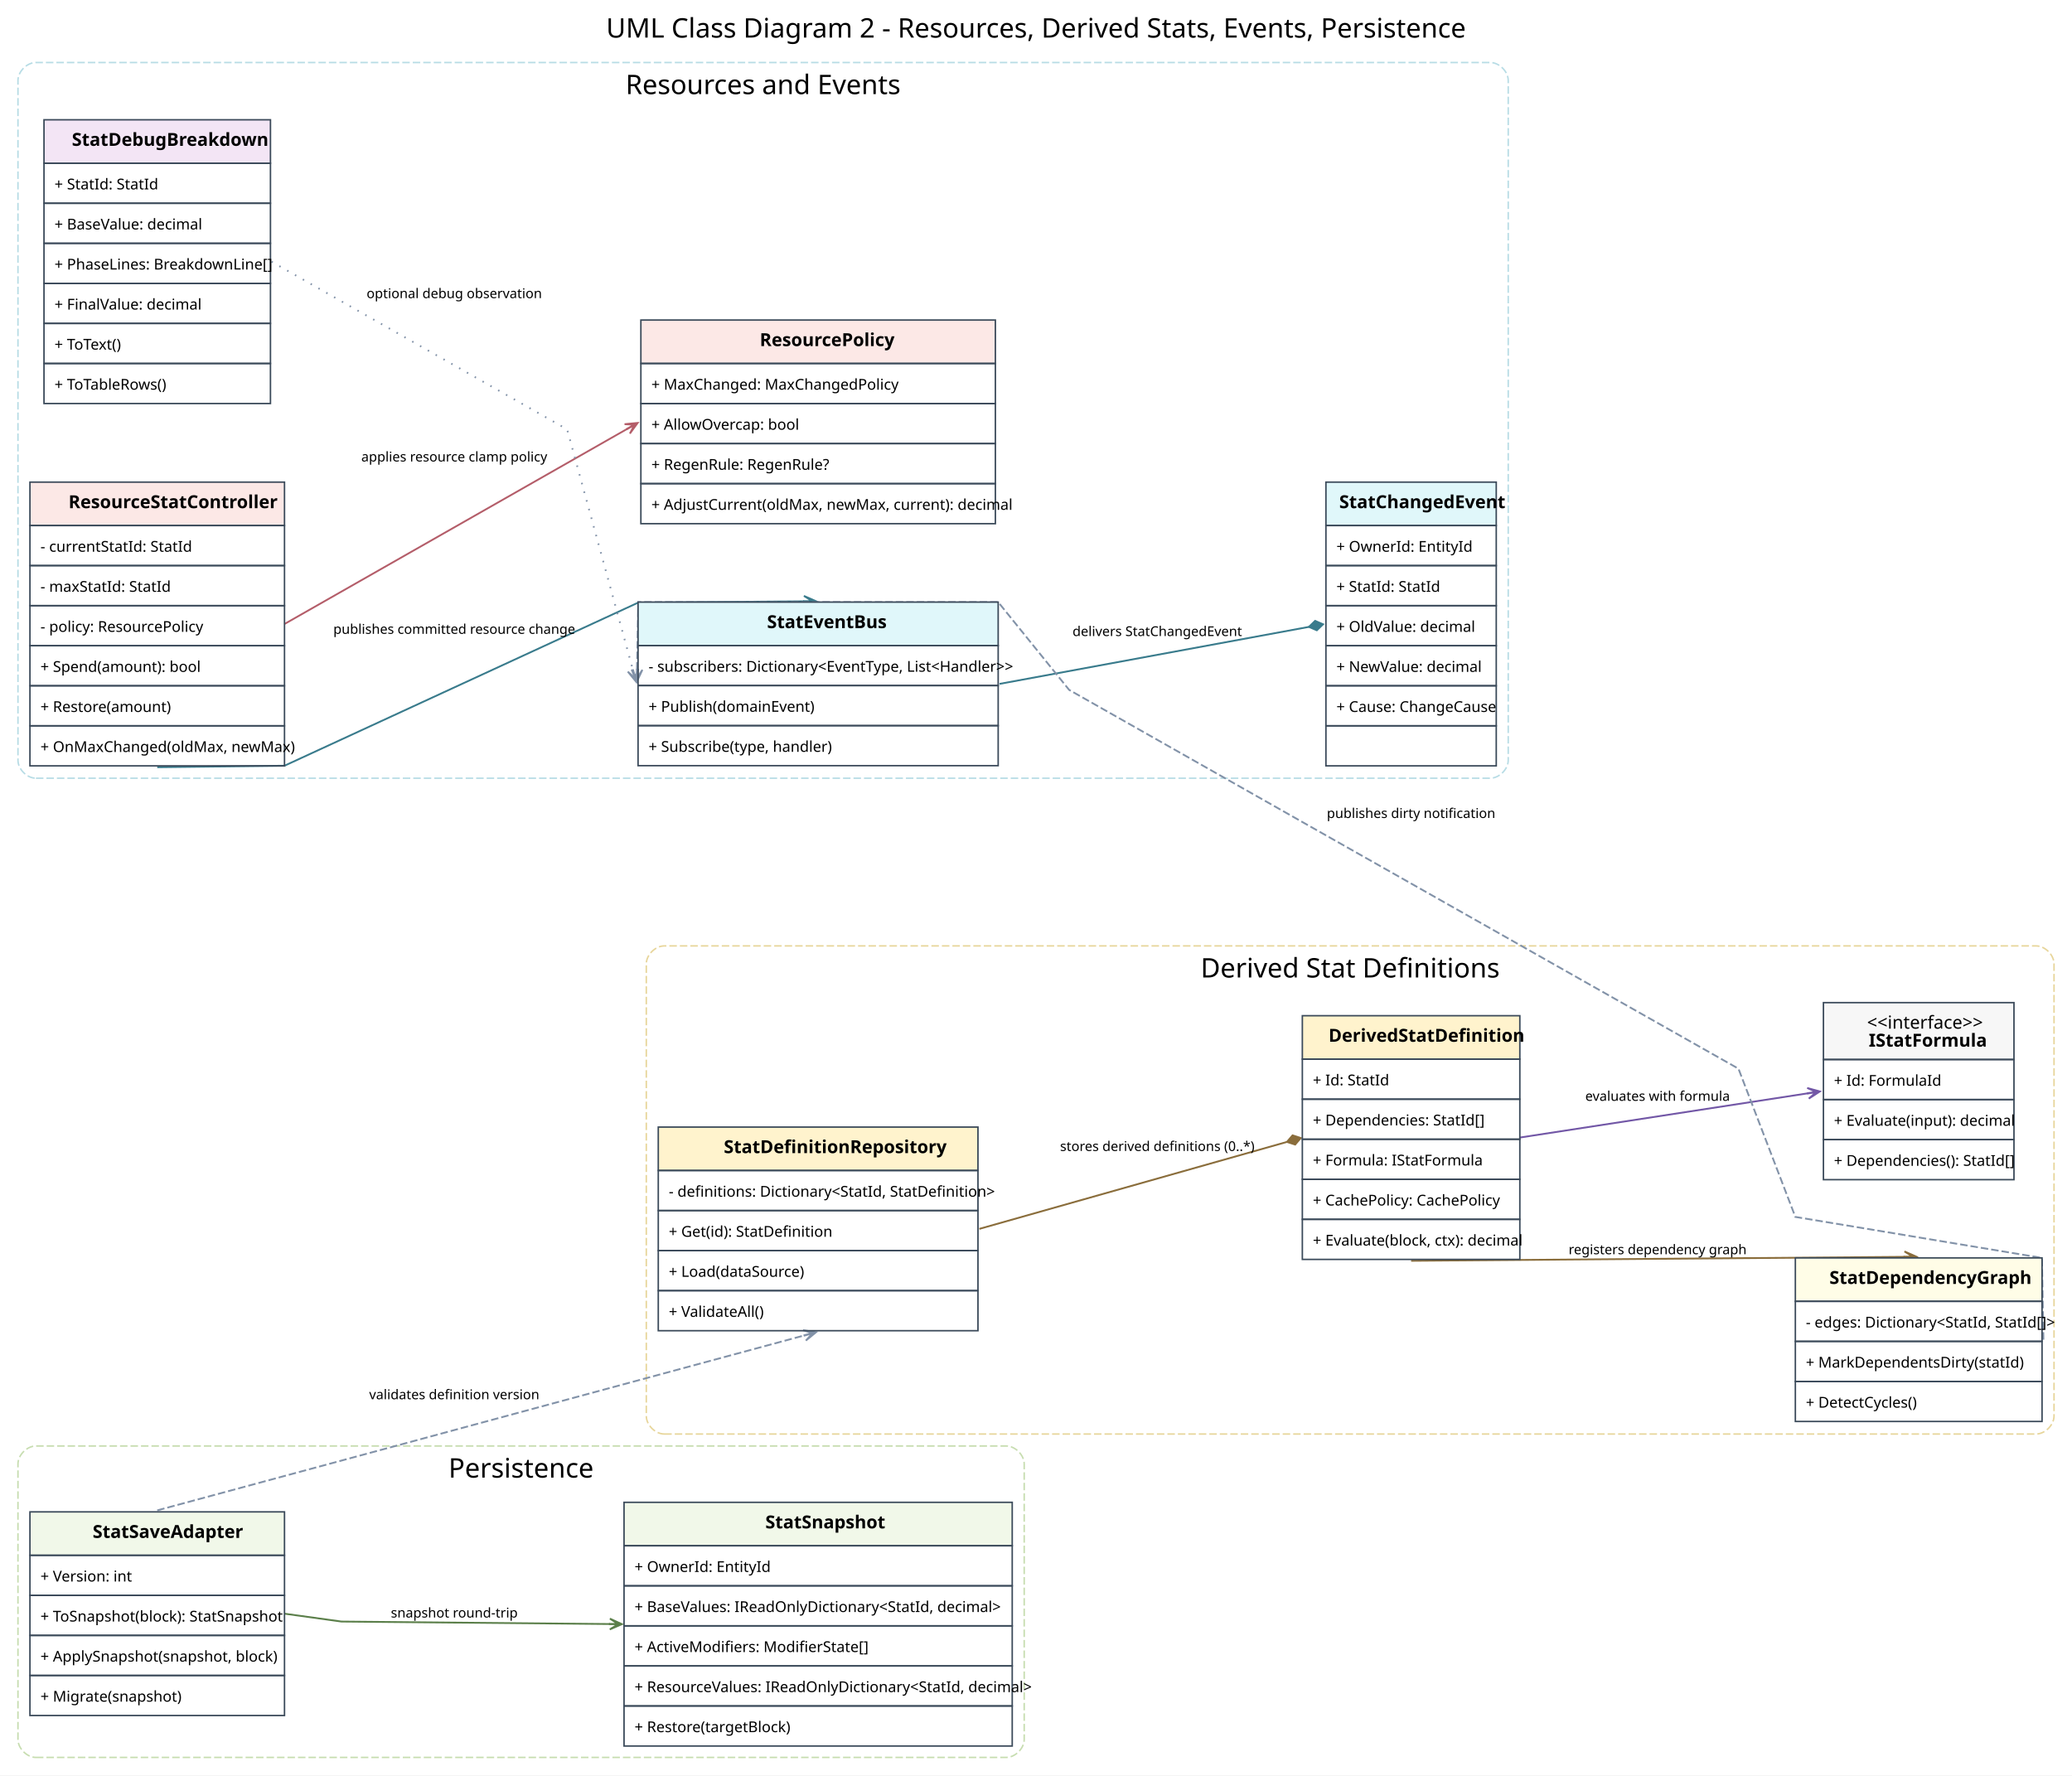
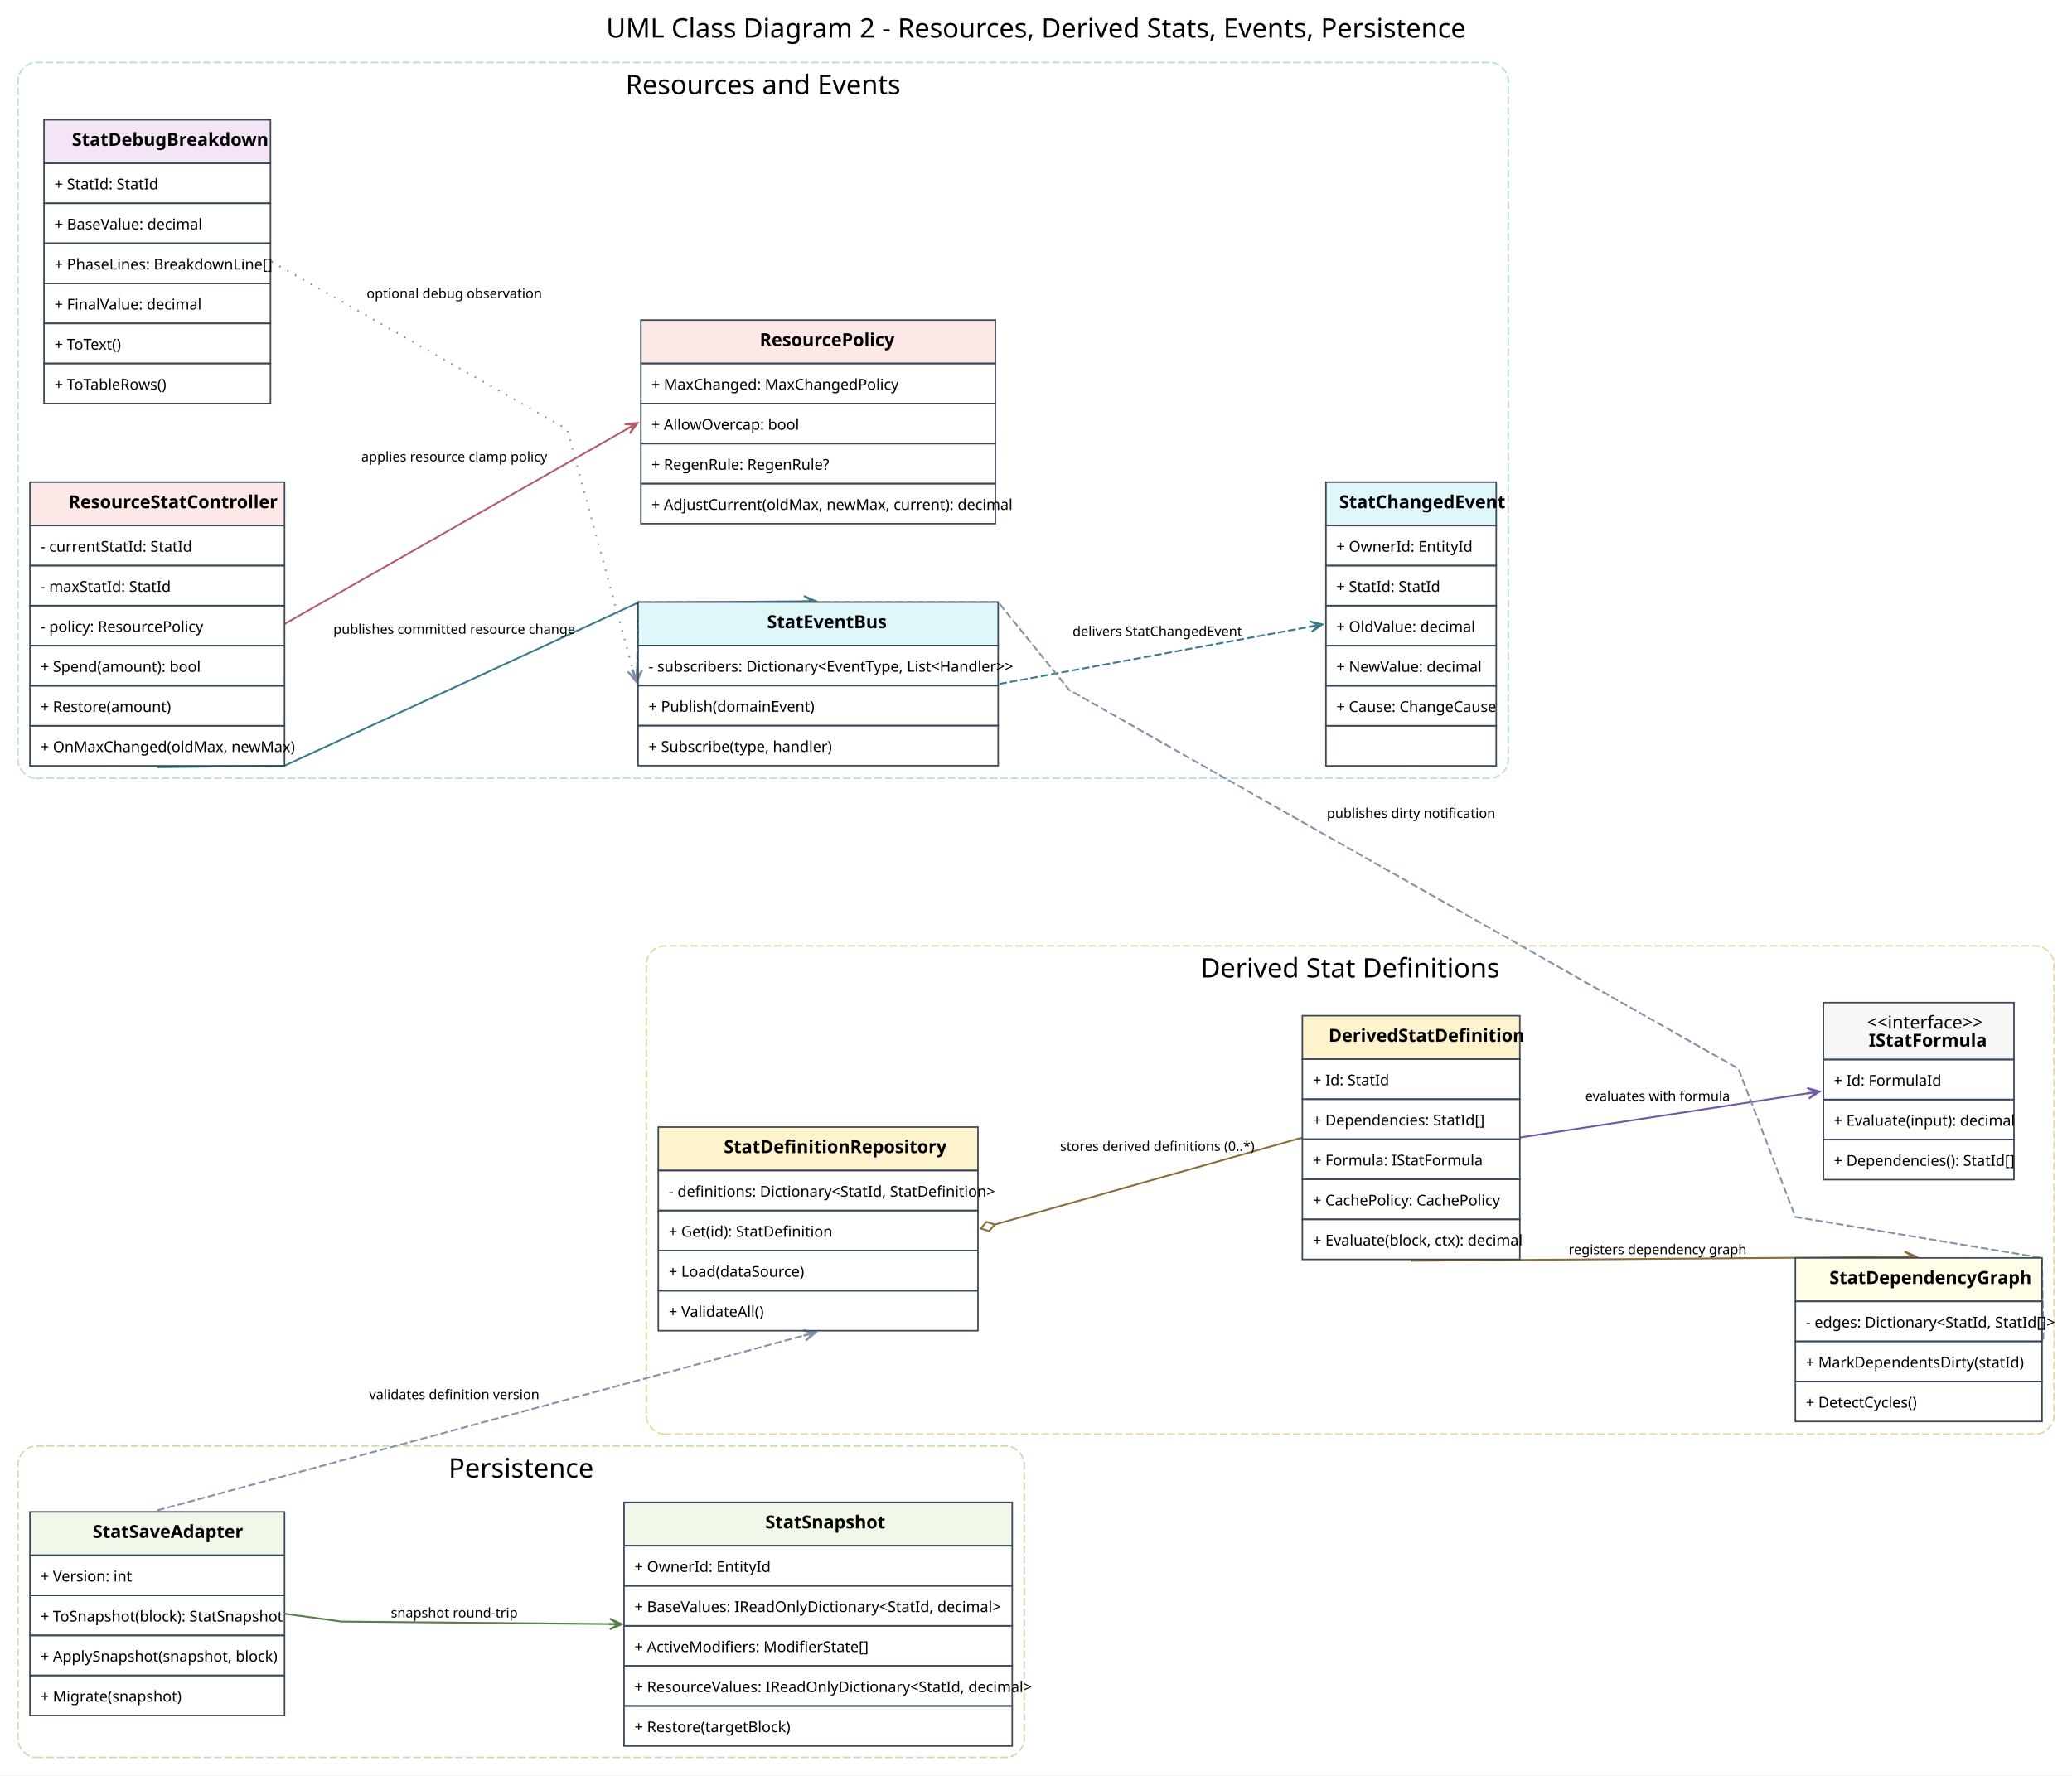
<svg xmlns="http://www.w3.org/2000/svg" width="1845pt" height="1581pt" viewBox="0.00 0.00 1845.00 1581.00">
  <g id="graph0" class="graph" transform="scale(1.33333 1.33333) rotate(0) translate(4 1181.75)">
    <polygon fill="white" stroke="none" points="-4,4 -4,-1181.75 1379.75,-1181.75 1379.75,4 -4,4" />
    <text xml:space="preserve" text-anchor="middle" x="687.88" y="-1156.65" font-family="Noto Sans KR" font-size="18.00">UML Class Diagram 2 - Resources, Derived Stats, Events, Persistence</text>
    <g id="clust1" class="cluster">
      <path fill="white" stroke="#e7d59a" stroke-dasharray="5,2" d="M439.62,-224C439.62,-224 1355.75,-224 1355.75,-224 1361.75,-224 1367.75,-230 1367.75,-236 1367.75,-236 1367.75,-538 1367.75,-538 1367.75,-544 1361.75,-550 1355.75,-550 1355.75,-550 439.62,-550 439.62,-550 433.62,-550 427.62,-544 427.62,-538 427.62,-538 427.62,-236 427.62,-236 427.62,-230 433.62,-224 439.62,-224" />
      <text xml:space="preserve" text-anchor="middle" x="897.69" y="-528.9" font-family="Noto Sans KR" font-size="18.00">Derived Stat Definitions</text>
    </g>
    <g id="clust2" class="cluster">
      <path fill="white" stroke="#b7dce5" stroke-dasharray="5,2" d="M20,-662C20,-662 991.25,-662 991.25,-662 997.25,-662 1003.25,-668 1003.25,-674 1003.25,-674 1003.25,-1128 1003.25,-1128 1003.25,-1134 997.25,-1140 991.25,-1140 991.25,-1140 20,-1140 20,-1140 14,-1140 8,-1134 8,-1128 8,-1128 8,-674 8,-674 8,-668 14,-662 20,-662" />
      <text xml:space="preserve" text-anchor="middle" x="505.62" y="-1118.9" font-family="Noto Sans KR" font-size="18.00">Resources and Events</text>
    </g>
    <g id="clust3" class="cluster">
      <path fill="white" stroke="#c7ddb0" stroke-dasharray="5,2" d="M20,-8C20,-8 668,-8 668,-8 674,-8 680,-14 680,-20 680,-20 680,-204 680,-204 680,-210 674,-216 668,-216 668,-216 20,-216 20,-216 14,-216 8,-210 8,-204 8,-204 8,-20 8,-20 8,-14 14,-8 20,-8" />
      <text xml:space="preserve" text-anchor="middle" x="344" y="-194.9" font-family="Noto Sans KR" font-size="18.00">Persistence</text>
    </g>
    <g id="edge1" class="edge">
-       <path fill="none" stroke="#8a6d3b" stroke-width="1.2" d="M650.02,-361C650.02,-361 812.25,-406.87 855.35,-419.06" />
-       <polygon fill="#8a6d3b" stroke="#8a6d3b" stroke-width="1.2" points="855.47,-419.09 860.96,-417.32 864.71,-421.71 859.22,-423.48 855.47,-419.09" />
+       <path fill="none" stroke="#8a6d3b" stroke-width="1.2" d="M660.43,-363.94C703.52,-376.13 865.75,-422 865.75,-422" />
+       <polygon fill="none" stroke="#8a6d3b" stroke-width="1.2" points="660.3,-363.91 654.81,-365.68 651.06,-361.29 656.55,-359.52 660.3,-363.91" />
      <text xml:space="preserve" text-anchor="middle" x="768.88" y="-413.03" font-family="Noto Sans KR" font-size="9.00">stores derived definitions (0..*)</text>
    </g>
    <g id="edge2" class="edge">
      <path fill="none" stroke="#7257a6" stroke-width="1.2" d="M1011,-422C1011,-422 1164.13,-445.52 1203.61,-451.59" />
      <polygon fill="#7257a6" stroke="#7257a6" stroke-width="1.2" points="1211.37,-452.78 1202.91,-455.12 1208.84,-452.49 1203.44,-451.66 1203.46,-451.56 1203.47,-451.46 1208.87,-452.29 1204,-448.01 1211.37,-452.78" />
      <text xml:space="preserve" text-anchor="middle" x="1103" y="-446.54" font-family="Noto Sans KR" font-size="9.00">evaluates with formula</text>
    </g>
    <g id="edge3" class="edge">
      <path fill="none" stroke="#8a6d3b" stroke-width="1.2" d="M938.38,-339.7C938.38,-339.7 1213.2,-341.9 1267.95,-342.33" />
      <polygon fill="#8a6d3b" stroke="#8a6d3b" stroke-width="1.2" points="1275.91,-342.4 1267.88,-345.93 1273.37,-342.48 1267.91,-342.43 1267.91,-342.33 1267.91,-342.23 1273.38,-342.28 1267.94,-338.73 1275.91,-342.4" />
      <text xml:space="preserve" text-anchor="middle" x="1103" y="-344.08" font-family="Noto Sans KR" font-size="9.00">registers dependency graph</text>
    </g>
    <g id="edge4" class="edge">
      <path fill="none" stroke="#b45d69" stroke-width="1.2" d="M186,-765C186,-765 373.26,-871.61 414.95,-895.35" />
      <polygon fill="#b45d69" stroke="#b45d69" stroke-width="1.2" points="421.84,-899.28 413.11,-898.45 419.59,-898.11 414.84,-895.41 414.89,-895.32 414.94,-895.23 419.69,-897.93 416.67,-892.19 421.84,-899.28" />
      <text xml:space="preserve" text-anchor="middle" x="299.38" y="-873.54" font-family="Noto Sans KR" font-size="9.00">applies resource clamp policy</text>
    </g>
    <g id="edge5" class="edge">
      <path fill="none" stroke="#397b8c" stroke-width="1.2" d="M101,-669.34C101,-669.34 186,-670.34 186,-670.34 186,-670.34 422.12,-779.24 422.12,-779.24 422.12,-779.24 504.59,-779.93 532.94,-780.16" />
      <polygon fill="#397b8c" stroke="#397b8c" stroke-width="1.2" points="540.91,-780.23 532.88,-783.76 538.37,-780.31 532.91,-780.26 532.91,-780.16 532.91,-780.06 538.38,-780.11 532.94,-776.56 540.91,-780.23" />
      <text xml:space="preserve" text-anchor="middle" x="299.38" y="-758.42" font-family="Noto Sans KR" font-size="9.00">publishes committed resource change</text>
    </g>
    <g id="edge6" class="edge">
-       <path fill="none" stroke="#397b8c" stroke-width="1.2" d="M663.51,-725C663.51,-725 826.79,-755.08 870.16,-763.07" />
-       <polygon fill="#397b8c" stroke="#397b8c" stroke-width="1.2" points="870.13,-763.06 875.43,-760.79 879.57,-764.8 874.27,-767.08 870.13,-763.06" />
+       <path fill="none" stroke="#397b8c" stroke-width="1.2" stroke-dasharray="5,2" d="M663.51,-725C663.51,-725 830.49,-755.76 871.58,-763.33" />
+       <polygon fill="#397b8c" stroke="#397b8c" stroke-width="1.2" points="879.2,-764.74 870.68,-766.83 876.68,-764.37 871.31,-763.38 871.33,-763.29 871.35,-763.19 876.72,-764.18 871.98,-759.75 879.2,-764.74" />
      <text xml:space="preserve" text-anchor="middle" x="768.88" y="-756.97" font-family="Noto Sans KR" font-size="9.00">delivers StatChangedEvent</text>
    </g>
    <g id="edge8" class="edge">
      <path fill="none" stroke="#8292a8" stroke-width="1.2" stroke-dasharray="5,2" d="M101,-172.99C101,-172.99 471.35,-273.13 533.56,-289.96" />
      <polygon fill="#8292a8" stroke="#8292a8" stroke-width="1.2" points="540.96,-291.96 532.3,-293.35 538.49,-291.39 533.21,-289.97 533.24,-289.87 533.27,-289.77 538.54,-291.2 534.18,-286.4 540.96,-291.96" />
      <text xml:space="preserve" text-anchor="middle" x="299.38" y="-247.23" font-family="Noto Sans KR" font-size="9.00">validates definition version</text>
    </g>
    <g id="edge7" class="edge">
      <path fill="none" stroke="#5b7f4a" stroke-width="1.2" d="M186,-104C186,-104 224,-98.75 224,-98.75 224,-98.75 365.3,-97.44 403.39,-97.09" />
      <polygon fill="#5b7f4a" stroke="#5b7f4a" stroke-width="1.2" points="411.29,-97.01 403.32,-100.69 408.75,-97.14 403.29,-97.19 403.29,-97.09 403.29,-96.99 408.75,-96.94 403.25,-93.49 411.29,-97.01" />
      <text xml:space="preserve" text-anchor="middle" x="299.38" y="-101.45" font-family="Noto Sans KR" font-size="9.00">snapshot round-trip</text>
    </g>
    <g id="edge9" class="edge">
      <path fill="none" stroke="#8292a8" stroke-width="1.2" stroke-dasharray="1,5" d="M177.33,-1007C177.33,-1007 374.75,-895 374.75,-895 374.75,-895 409.4,-768.31 418.87,-733.66" />
      <polygon fill="#8292a8" stroke="#8292a8" stroke-width="1.2" points="420.85,-726.41 422.22,-735.08 420.28,-728.88 418.84,-734.15 418.74,-734.13 418.65,-734.1 420.09,-728.83 415.27,-733.18 420.85,-726.41" />
      <text xml:space="preserve" text-anchor="middle" x="299.38" y="-982.63" font-family="Noto Sans KR" font-size="9.00">optional debug observation</text>
    </g>
    <g id="edge10" class="edge">
      <path fill="none" stroke="#8292a8" stroke-width="1.2" stroke-dasharray="5,2" d="M1360.67,-287C1360.67,-287 1359.67,-341.62 1359.67,-341.62 1359.67,-341.62 1195,-369 1195,-369 1195,-369 1157,-468 1157,-468 1157,-468 865.75,-632.75 865.75,-632.75 865.75,-632.75 710,-721 710,-721 710,-721 662.62,-779.62 662.62,-779.62 662.62,-779.62 422.24,-779.62 422.24,-779.62 422.24,-779.62 421.69,-749.54 421.4,-734.02" />
      <polygon fill="#8292a8" stroke="#8292a8" stroke-width="1.2" points="421.27,-726.46 425.01,-734.39 421.41,-729 421.51,-734.46 421.41,-734.46 421.31,-734.46 421.21,-729 417.81,-734.53 421.27,-726.46" />
      <text xml:space="preserve" text-anchor="middle" x="938.38" y="-635.45" font-family="Noto Sans KR" font-size="9.00">publishes dirty notification</text>
    </g>
    <g id="node1" class="node">
      <polygon fill="#fff3cd" stroke="none" points="435.62,-400 435.62,-429 649.12,-429 649.12,-400 435.62,-400" />
      <polygon fill="none" stroke="#3b4a5a" points="435.62,-400 435.62,-429 649.12,-429 649.12,-400 435.62,-400" />
      <text xml:space="preserve" text-anchor="start" x="479.38" y="-411.6" font-family="Noto Sans KR" font-weight="bold" font-size="12.00">StatDefinitionRepository</text>
      <polygon fill="none" stroke="#3b4a5a" points="435.62,-373.25 435.62,-400 649.12,-400 649.12,-373.25 435.62,-373.25" />
      <text xml:space="preserve" text-anchor="start" x="442.62" y="-382.5" font-family="Noto Sans KR" font-size="10.00">- definitions: Dictionary&lt;StatId, StatDefinition&gt;</text>
      <polygon fill="none" stroke="#3b4a5a" points="435.62,-346.5 435.62,-373.25 649.12,-373.25 649.12,-346.5 435.62,-346.5" />
      <text xml:space="preserve" text-anchor="start" x="442.62" y="-355.75" font-family="Noto Sans KR" font-size="10.00">+ Get(id): StatDefinition</text>
      <polygon fill="none" stroke="#3b4a5a" points="435.62,-319.75 435.62,-346.5 649.12,-346.5 649.12,-319.75 435.62,-319.75" />
      <text xml:space="preserve" text-anchor="start" x="442.62" y="-329" font-family="Noto Sans KR" font-size="10.00">+ Load(dataSource)</text>
      <polygon fill="none" stroke="#3b4a5a" points="435.62,-293 435.62,-319.75 649.12,-319.75 649.12,-293 435.62,-293" />
      <text xml:space="preserve" text-anchor="start" x="442.62" y="-302.25" font-family="Noto Sans KR" font-size="10.00">+ ValidateAll()</text>
    </g>
    <g id="node2" class="node">
      <polygon fill="#fff3cd" stroke="none" points="865.75,-474.38 865.75,-503.38 1011,-503.38 1011,-474.38 865.75,-474.38" />
      <polygon fill="none" stroke="#3b4a5a" points="865.75,-474.38 865.75,-503.38 1011,-503.38 1011,-474.38 865.75,-474.38" />
      <text xml:space="preserve" text-anchor="start" x="883.25" y="-485.98" font-family="Noto Sans KR" font-weight="bold" font-size="12.00">DerivedStatDefinition</text>
      <polygon fill="none" stroke="#3b4a5a" points="865.75,-447.62 865.75,-474.38 1011,-474.38 1011,-447.62 865.75,-447.62" />
      <text xml:space="preserve" text-anchor="start" x="872.75" y="-456.88" font-family="Noto Sans KR" font-size="10.00">+ Id: StatId</text>
      <polygon fill="none" stroke="#3b4a5a" points="865.75,-420.88 865.75,-447.62 1011,-447.62 1011,-420.88 865.75,-420.88" />
      <text xml:space="preserve" text-anchor="start" x="872.75" y="-430.12" font-family="Noto Sans KR" font-size="10.00">+ Dependencies: StatId[]</text>
      <polygon fill="none" stroke="#3b4a5a" points="865.75,-394.12 865.75,-420.88 1011,-420.88 1011,-394.12 865.75,-394.12" />
      <text xml:space="preserve" text-anchor="start" x="872.75" y="-403.38" font-family="Noto Sans KR" font-size="10.00">+ Formula: IStatFormula</text>
      <polygon fill="none" stroke="#3b4a5a" points="865.75,-367.38 865.75,-394.12 1011,-394.12 1011,-367.38 865.75,-367.38" />
      <text xml:space="preserve" text-anchor="start" x="872.75" y="-376.62" font-family="Noto Sans KR" font-size="10.00">+ CachePolicy: CachePolicy</text>
      <polygon fill="none" stroke="#3b4a5a" points="865.75,-340.62 865.75,-367.38 1011,-367.38 1011,-340.62 865.75,-340.62" />
      <text xml:space="preserve" text-anchor="start" x="872.75" y="-349.88" font-family="Noto Sans KR" font-size="10.00">+ Evaluate(block, ctx): decimal</text>
    </g>
    <g id="node3" class="node">
      <polygon fill="#f7f7f7" stroke="none" points="1213.75,-474.12 1213.75,-512.12 1341,-512.12 1341,-474.12 1213.75,-474.12" />
      <polygon fill="none" stroke="#3b4a5a" points="1213.75,-474.12 1213.75,-512.12 1341,-512.12 1341,-474.12 1213.75,-474.12" />
      <text xml:space="preserve" text-anchor="start" x="1242.88" y="-494.73" font-family="Noto Sans KR" font-size="12.00">&lt;&lt;interface&gt;&gt;</text>
      <text xml:space="preserve" text-anchor="start" x="1244" y="-482.73" font-family="Noto Sans KR" font-weight="bold" font-size="12.00">IStatFormula</text>
      <polygon fill="none" stroke="#3b4a5a" points="1213.75,-447.38 1213.75,-474.12 1341,-474.12 1341,-447.38 1213.75,-447.38" />
      <text xml:space="preserve" text-anchor="start" x="1220.75" y="-456.62" font-family="Noto Sans KR" font-size="10.00">+ Id: FormulaId</text>
      <polygon fill="none" stroke="#3b4a5a" points="1213.75,-420.62 1213.75,-447.38 1341,-447.38 1341,-420.62 1213.75,-420.62" />
      <text xml:space="preserve" text-anchor="start" x="1220.75" y="-429.88" font-family="Noto Sans KR" font-size="10.00">+ Evaluate(input): decimal</text>
      <polygon fill="none" stroke="#3b4a5a" points="1213.75,-393.88 1213.75,-420.62 1341,-420.62 1341,-393.88 1213.75,-393.88" />
      <text xml:space="preserve" text-anchor="start" x="1220.75" y="-403.12" font-family="Noto Sans KR" font-size="10.00">+ Dependencies(): StatId[]</text>
    </g>
    <g id="node4" class="node">
      <polygon fill="#fce8e6" stroke="none" points="16,-830.75 16,-859.75 186,-859.75 186,-830.75 16,-830.75" />
      <polygon fill="none" stroke="#3b4a5a" points="16,-830.75 16,-859.75 186,-859.75 186,-830.75 16,-830.75" />
      <text xml:space="preserve" text-anchor="start" x="41.75" y="-842.35" font-family="Noto Sans KR" font-weight="bold" font-size="12.00">ResourceStatController</text>
      <polygon fill="none" stroke="#3b4a5a" points="16,-804 16,-830.75 186,-830.75 186,-804 16,-804" />
      <text xml:space="preserve" text-anchor="start" x="23" y="-813.25" font-family="Noto Sans KR" font-size="10.00">- currentStatId: StatId</text>
      <polygon fill="none" stroke="#3b4a5a" points="16,-777.25 16,-804 186,-804 186,-777.25 16,-777.25" />
      <text xml:space="preserve" text-anchor="start" x="23" y="-786.5" font-family="Noto Sans KR" font-size="10.00">- maxStatId: StatId</text>
      <polygon fill="none" stroke="#3b4a5a" points="16,-750.5 16,-777.25 186,-777.25 186,-750.5 16,-750.5" />
      <text xml:space="preserve" text-anchor="start" x="23" y="-759.75" font-family="Noto Sans KR" font-size="10.00">- policy: ResourcePolicy</text>
      <polygon fill="none" stroke="#3b4a5a" points="16,-723.75 16,-750.5 186,-750.5 186,-723.75 16,-723.75" />
      <text xml:space="preserve" text-anchor="start" x="23" y="-733" font-family="Noto Sans KR" font-size="10.00">+ Spend(amount): bool</text>
      <polygon fill="none" stroke="#3b4a5a" points="16,-697 16,-723.75 186,-723.75 186,-697 16,-697" />
      <text xml:space="preserve" text-anchor="start" x="23" y="-706.25" font-family="Noto Sans KR" font-size="10.00">+ Restore(amount)</text>
      <polygon fill="none" stroke="#3b4a5a" points="16,-670.25 16,-697 186,-697 186,-670.25 16,-670.25" />
      <text xml:space="preserve" text-anchor="start" x="23" y="-679.5" font-family="Noto Sans KR" font-size="10.00">+ OnMaxChanged(oldMax, newMax)</text>
    </g>
    <g id="node5" class="node">
      <polygon fill="#fce8e6" stroke="none" points="424,-939 424,-968 660.75,-968 660.75,-939 424,-939" />
      <polygon fill="none" stroke="#3b4a5a" points="424,-939 424,-968 660.75,-968 660.75,-939 424,-939" />
      <text xml:space="preserve" text-anchor="start" x="503.38" y="-950.6" font-family="Noto Sans KR" font-weight="bold" font-size="12.00">ResourcePolicy</text>
      <polygon fill="none" stroke="#3b4a5a" points="424,-912.25 424,-939 660.75,-939 660.75,-912.25 424,-912.25" />
      <text xml:space="preserve" text-anchor="start" x="431" y="-921.5" font-family="Noto Sans KR" font-size="10.00">+ MaxChanged: MaxChangedPolicy</text>
      <polygon fill="none" stroke="#3b4a5a" points="424,-885.5 424,-912.25 660.75,-912.25 660.75,-885.5 424,-885.5" />
      <text xml:space="preserve" text-anchor="start" x="431" y="-894.75" font-family="Noto Sans KR" font-size="10.00">+ AllowOvercap: bool</text>
      <polygon fill="none" stroke="#3b4a5a" points="424,-858.75 424,-885.5 660.75,-885.5 660.75,-858.75 424,-858.75" />
      <text xml:space="preserve" text-anchor="start" x="431" y="-868" font-family="Noto Sans KR" font-size="10.00">+ RegenRule: RegenRule?</text>
      <polygon fill="none" stroke="#3b4a5a" points="424,-832 424,-858.75 660.75,-858.75 660.75,-832 424,-832" />
      <text xml:space="preserve" text-anchor="start" x="431" y="-841.25" font-family="Noto Sans KR" font-size="10.00">+ AdjustCurrent(oldMax, newMax, current): decimal</text>
    </g>
    <g id="node6" class="node">
      <polygon fill="#e0f7fa" stroke="none" points="422.12,-750.62 422.12,-779.62 662.62,-779.62 662.62,-750.62 422.12,-750.62" />
      <polygon fill="none" stroke="#3b4a5a" points="422.12,-750.62 422.12,-779.62 662.62,-779.62 662.62,-750.62 422.12,-750.62" />
      <text xml:space="preserve" text-anchor="start" x="508.25" y="-762.23" font-family="Noto Sans KR" font-weight="bold" font-size="12.00">StatEventBus</text>
      <polygon fill="none" stroke="#3b4a5a" points="422.12,-723.88 422.12,-750.62 662.62,-750.62 662.62,-723.88 422.12,-723.88" />
      <text xml:space="preserve" text-anchor="start" x="429.12" y="-733.12" font-family="Noto Sans KR" font-size="10.00">- subscribers: Dictionary&lt;EventType, List&lt;Handler&gt;&gt;</text>
      <polygon fill="none" stroke="#3b4a5a" points="422.12,-697.12 422.12,-723.88 662.62,-723.88 662.62,-697.12 422.12,-697.12" />
      <text xml:space="preserve" text-anchor="start" x="429.12" y="-706.38" font-family="Noto Sans KR" font-size="10.00">+ Publish(domainEvent)</text>
      <polygon fill="none" stroke="#3b4a5a" points="422.12,-670.38 422.12,-697.12 662.62,-697.12 662.62,-670.38 422.12,-670.38" />
      <text xml:space="preserve" text-anchor="start" x="429.12" y="-679.62" font-family="Noto Sans KR" font-size="10.00">+ Subscribe(type, handler)</text>
    </g>
    <g id="node7" class="node">
      <polygon fill="#e0f7fa" stroke="none" points="881.5,-830.75 881.5,-859.75 995.25,-859.75 995.25,-830.75 881.5,-830.75" />
      <polygon fill="none" stroke="#3b4a5a" points="881.5,-830.75 881.5,-859.75 995.25,-859.75 995.25,-830.75 881.5,-830.75" />
      <text xml:space="preserve" text-anchor="start" x="890.38" y="-842.35" font-family="Noto Sans KR" font-weight="bold" font-size="12.00">StatChangedEvent</text>
      <polygon fill="none" stroke="#3b4a5a" points="881.5,-804 881.5,-830.75 995.25,-830.75 995.25,-804 881.5,-804" />
      <text xml:space="preserve" text-anchor="start" x="888.5" y="-813.25" font-family="Noto Sans KR" font-size="10.00">+ OwnerId: EntityId</text>
      <polygon fill="none" stroke="#3b4a5a" points="881.5,-777.25 881.5,-804 995.25,-804 995.25,-777.25 881.5,-777.25" />
      <text xml:space="preserve" text-anchor="start" x="888.5" y="-786.5" font-family="Noto Sans KR" font-size="10.00">+ StatId: StatId</text>
      <polygon fill="none" stroke="#3b4a5a" points="881.5,-750.5 881.5,-777.25 995.25,-777.25 995.25,-750.5 881.5,-750.5" />
      <text xml:space="preserve" text-anchor="start" x="888.5" y="-759.75" font-family="Noto Sans KR" font-size="10.00">+ OldValue: decimal</text>
      <polygon fill="none" stroke="#3b4a5a" points="881.5,-723.75 881.5,-750.5 995.25,-750.5 995.25,-723.75 881.5,-723.75" />
      <text xml:space="preserve" text-anchor="start" x="888.5" y="-733" font-family="Noto Sans KR" font-size="10.00">+ NewValue: decimal</text>
      <polygon fill="none" stroke="#3b4a5a" points="881.5,-697 881.5,-723.75 995.25,-723.75 995.25,-697 881.5,-697" />
      <text xml:space="preserve" text-anchor="start" x="888.5" y="-706.25" font-family="Noto Sans KR" font-size="10.00">+ Cause: ChangeCause</text>
      <polygon fill="none" stroke="#3b4a5a" points="881.5,-670.25 881.5,-697 995.25,-697 995.25,-670.25 881.5,-670.25" />
      <text xml:space="preserve" text-anchor="start" x="888.5" y="-679.5" font-family="Noto Sans KR" font-size="10.00"> </text>
    </g>
    <g id="node8" class="node">
      <polygon fill="#f1f8e9" stroke="none" points="412.75,-149.38 412.75,-178.38 672,-178.38 672,-149.38 412.75,-149.38" />
      <polygon fill="none" stroke="#3b4a5a" points="412.75,-149.38 412.75,-178.38 672,-178.38 672,-149.38 412.75,-149.38" />
      <text xml:space="preserve" text-anchor="start" x="507.12" y="-160.97" font-family="Noto Sans KR" font-weight="bold" font-size="12.00">StatSnapshot</text>
      <polygon fill="none" stroke="#3b4a5a" points="412.75,-122.62 412.75,-149.38 672,-149.38 672,-122.62 412.75,-122.62" />
      <text xml:space="preserve" text-anchor="start" x="419.75" y="-131.88" font-family="Noto Sans KR" font-size="10.00">+ OwnerId: EntityId</text>
      <polygon fill="none" stroke="#3b4a5a" points="412.75,-95.88 412.75,-122.62 672,-122.62 672,-95.88 412.75,-95.88" />
      <text xml:space="preserve" text-anchor="start" x="419.75" y="-105.12" font-family="Noto Sans KR" font-size="10.00">+ BaseValues: IReadOnlyDictionary&lt;StatId, decimal&gt;</text>
      <polygon fill="none" stroke="#3b4a5a" points="412.75,-69.12 412.75,-95.88 672,-95.88 672,-69.12 412.75,-69.12" />
      <text xml:space="preserve" text-anchor="start" x="419.75" y="-78.38" font-family="Noto Sans KR" font-size="10.00">+ ActiveModifiers: ModifierState[]</text>
      <polygon fill="none" stroke="#3b4a5a" points="412.75,-42.38 412.75,-69.12 672,-69.12 672,-42.38 412.75,-42.38" />
      <text xml:space="preserve" text-anchor="start" x="419.75" y="-51.62" font-family="Noto Sans KR" font-size="10.00">+ ResourceValues: IReadOnlyDictionary&lt;StatId, decimal&gt;</text>
      <polygon fill="none" stroke="#3b4a5a" points="412.75,-15.62 412.75,-42.38 672,-42.38 672,-15.62 412.75,-15.62" />
      <text xml:space="preserve" text-anchor="start" x="419.75" y="-24.88" font-family="Noto Sans KR" font-size="10.00">+ Restore(targetBlock)</text>
    </g>
    <g id="node9" class="node">
      <polygon fill="#f1f8e9" stroke="none" points="16,-143 16,-172 186,-172 186,-143 16,-143" />
      <polygon fill="none" stroke="#3b4a5a" points="16,-143 16,-172 186,-172 186,-143 16,-143" />
      <text xml:space="preserve" text-anchor="start" x="57.88" y="-154.6" font-family="Noto Sans KR" font-weight="bold" font-size="12.00">StatSaveAdapter</text>
      <polygon fill="none" stroke="#3b4a5a" points="16,-116.25 16,-143 186,-143 186,-116.25 16,-116.25" />
      <text xml:space="preserve" text-anchor="start" x="23" y="-125.5" font-family="Noto Sans KR" font-size="10.00">+ Version: int</text>
      <polygon fill="none" stroke="#3b4a5a" points="16,-89.5 16,-116.25 186,-116.25 186,-89.5 16,-89.5" />
      <text xml:space="preserve" text-anchor="start" x="23" y="-98.75" font-family="Noto Sans KR" font-size="10.00">+ ToSnapshot(block): StatSnapshot</text>
      <polygon fill="none" stroke="#3b4a5a" points="16,-62.75 16,-89.5 186,-89.5 186,-62.75 16,-62.75" />
      <text xml:space="preserve" text-anchor="start" x="23" y="-72" font-family="Noto Sans KR" font-size="10.00">+ ApplySnapshot(snapshot, block)</text>
      <polygon fill="none" stroke="#3b4a5a" points="16,-36 16,-62.75 186,-62.75 186,-36 16,-36" />
      <text xml:space="preserve" text-anchor="start" x="23" y="-45.25" font-family="Noto Sans KR" font-size="10.00">+ Migrate(snapshot)</text>
    </g>
    <g id="node10" class="node">
      <polygon fill="#f3e5f5" stroke="none" points="25.38,-1072.75 25.38,-1101.75 176.62,-1101.75 176.62,-1072.75 25.38,-1072.75" />
      <polygon fill="none" stroke="#3b4a5a" points="25.38,-1072.75 25.38,-1101.75 176.62,-1101.75 176.62,-1072.75 25.38,-1072.75" />
      <text xml:space="preserve" text-anchor="start" x="44" y="-1084.35" font-family="Noto Sans KR" font-weight="bold" font-size="12.00">StatDebugBreakdown</text>
      <polygon fill="none" stroke="#3b4a5a" points="25.38,-1046 25.38,-1072.75 176.62,-1072.75 176.62,-1046 25.38,-1046" />
      <text xml:space="preserve" text-anchor="start" x="32.38" y="-1055.25" font-family="Noto Sans KR" font-size="10.00">+ StatId: StatId</text>
      <polygon fill="none" stroke="#3b4a5a" points="25.38,-1019.25 25.38,-1046 176.62,-1046 176.62,-1019.25 25.38,-1019.25" />
      <text xml:space="preserve" text-anchor="start" x="32.38" y="-1028.5" font-family="Noto Sans KR" font-size="10.00">+ BaseValue: decimal</text>
      <polygon fill="none" stroke="#3b4a5a" points="25.38,-992.5 25.38,-1019.25 176.62,-1019.25 176.62,-992.5 25.38,-992.5" />
      <text xml:space="preserve" text-anchor="start" x="32.38" y="-1001.75" font-family="Noto Sans KR" font-size="10.00">+ PhaseLines: BreakdownLine[]</text>
      <polygon fill="none" stroke="#3b4a5a" points="25.38,-965.75 25.38,-992.5 176.62,-992.5 176.62,-965.75 25.38,-965.75" />
      <text xml:space="preserve" text-anchor="start" x="32.38" y="-975" font-family="Noto Sans KR" font-size="10.00">+ FinalValue: decimal</text>
      <polygon fill="none" stroke="#3b4a5a" points="25.38,-939 25.38,-965.75 176.62,-965.75 176.62,-939 25.38,-939" />
      <text xml:space="preserve" text-anchor="start" x="32.38" y="-948.25" font-family="Noto Sans KR" font-size="10.00">+ ToText()</text>
      <polygon fill="none" stroke="#3b4a5a" points="25.38,-912.25 25.38,-939 176.62,-939 176.62,-912.25 25.38,-912.25" />
      <text xml:space="preserve" text-anchor="start" x="32.38" y="-921.5" font-family="Noto Sans KR" font-size="10.00">+ ToTableRows()</text>
    </g>
    <g id="node11" class="node">
      <polygon fill="#fffde7" stroke="none" points="1195,-312.62 1195,-341.62 1359.75,-341.62 1359.75,-312.62 1195,-312.62" />
      <polygon fill="none" stroke="#3b4a5a" points="1195,-312.62 1195,-341.62 1359.75,-341.62 1359.75,-312.62 1195,-312.62" />
      <text xml:space="preserve" text-anchor="start" x="1217.75" y="-324.23" font-family="Noto Sans KR" font-weight="bold" font-size="12.00">StatDependencyGraph</text>
      <polygon fill="none" stroke="#3b4a5a" points="1195,-285.88 1195,-312.62 1359.75,-312.62 1359.75,-285.88 1195,-285.88" />
      <text xml:space="preserve" text-anchor="start" x="1202" y="-295.12" font-family="Noto Sans KR" font-size="10.00">- edges: Dictionary&lt;StatId, StatId[]&gt;</text>
      <polygon fill="none" stroke="#3b4a5a" points="1195,-259.12 1195,-285.88 1359.75,-285.88 1359.75,-259.12 1195,-259.12" />
      <text xml:space="preserve" text-anchor="start" x="1202" y="-268.38" font-family="Noto Sans KR" font-size="10.00">+ MarkDependentsDirty(statId)</text>
      <polygon fill="none" stroke="#3b4a5a" points="1195,-232.38 1195,-259.12 1359.75,-259.12 1359.75,-232.38 1195,-232.38" />
      <text xml:space="preserve" text-anchor="start" x="1202" y="-241.62" font-family="Noto Sans KR" font-size="10.00">+ DetectCycles()</text>
    </g>
  </g>
</svg>
